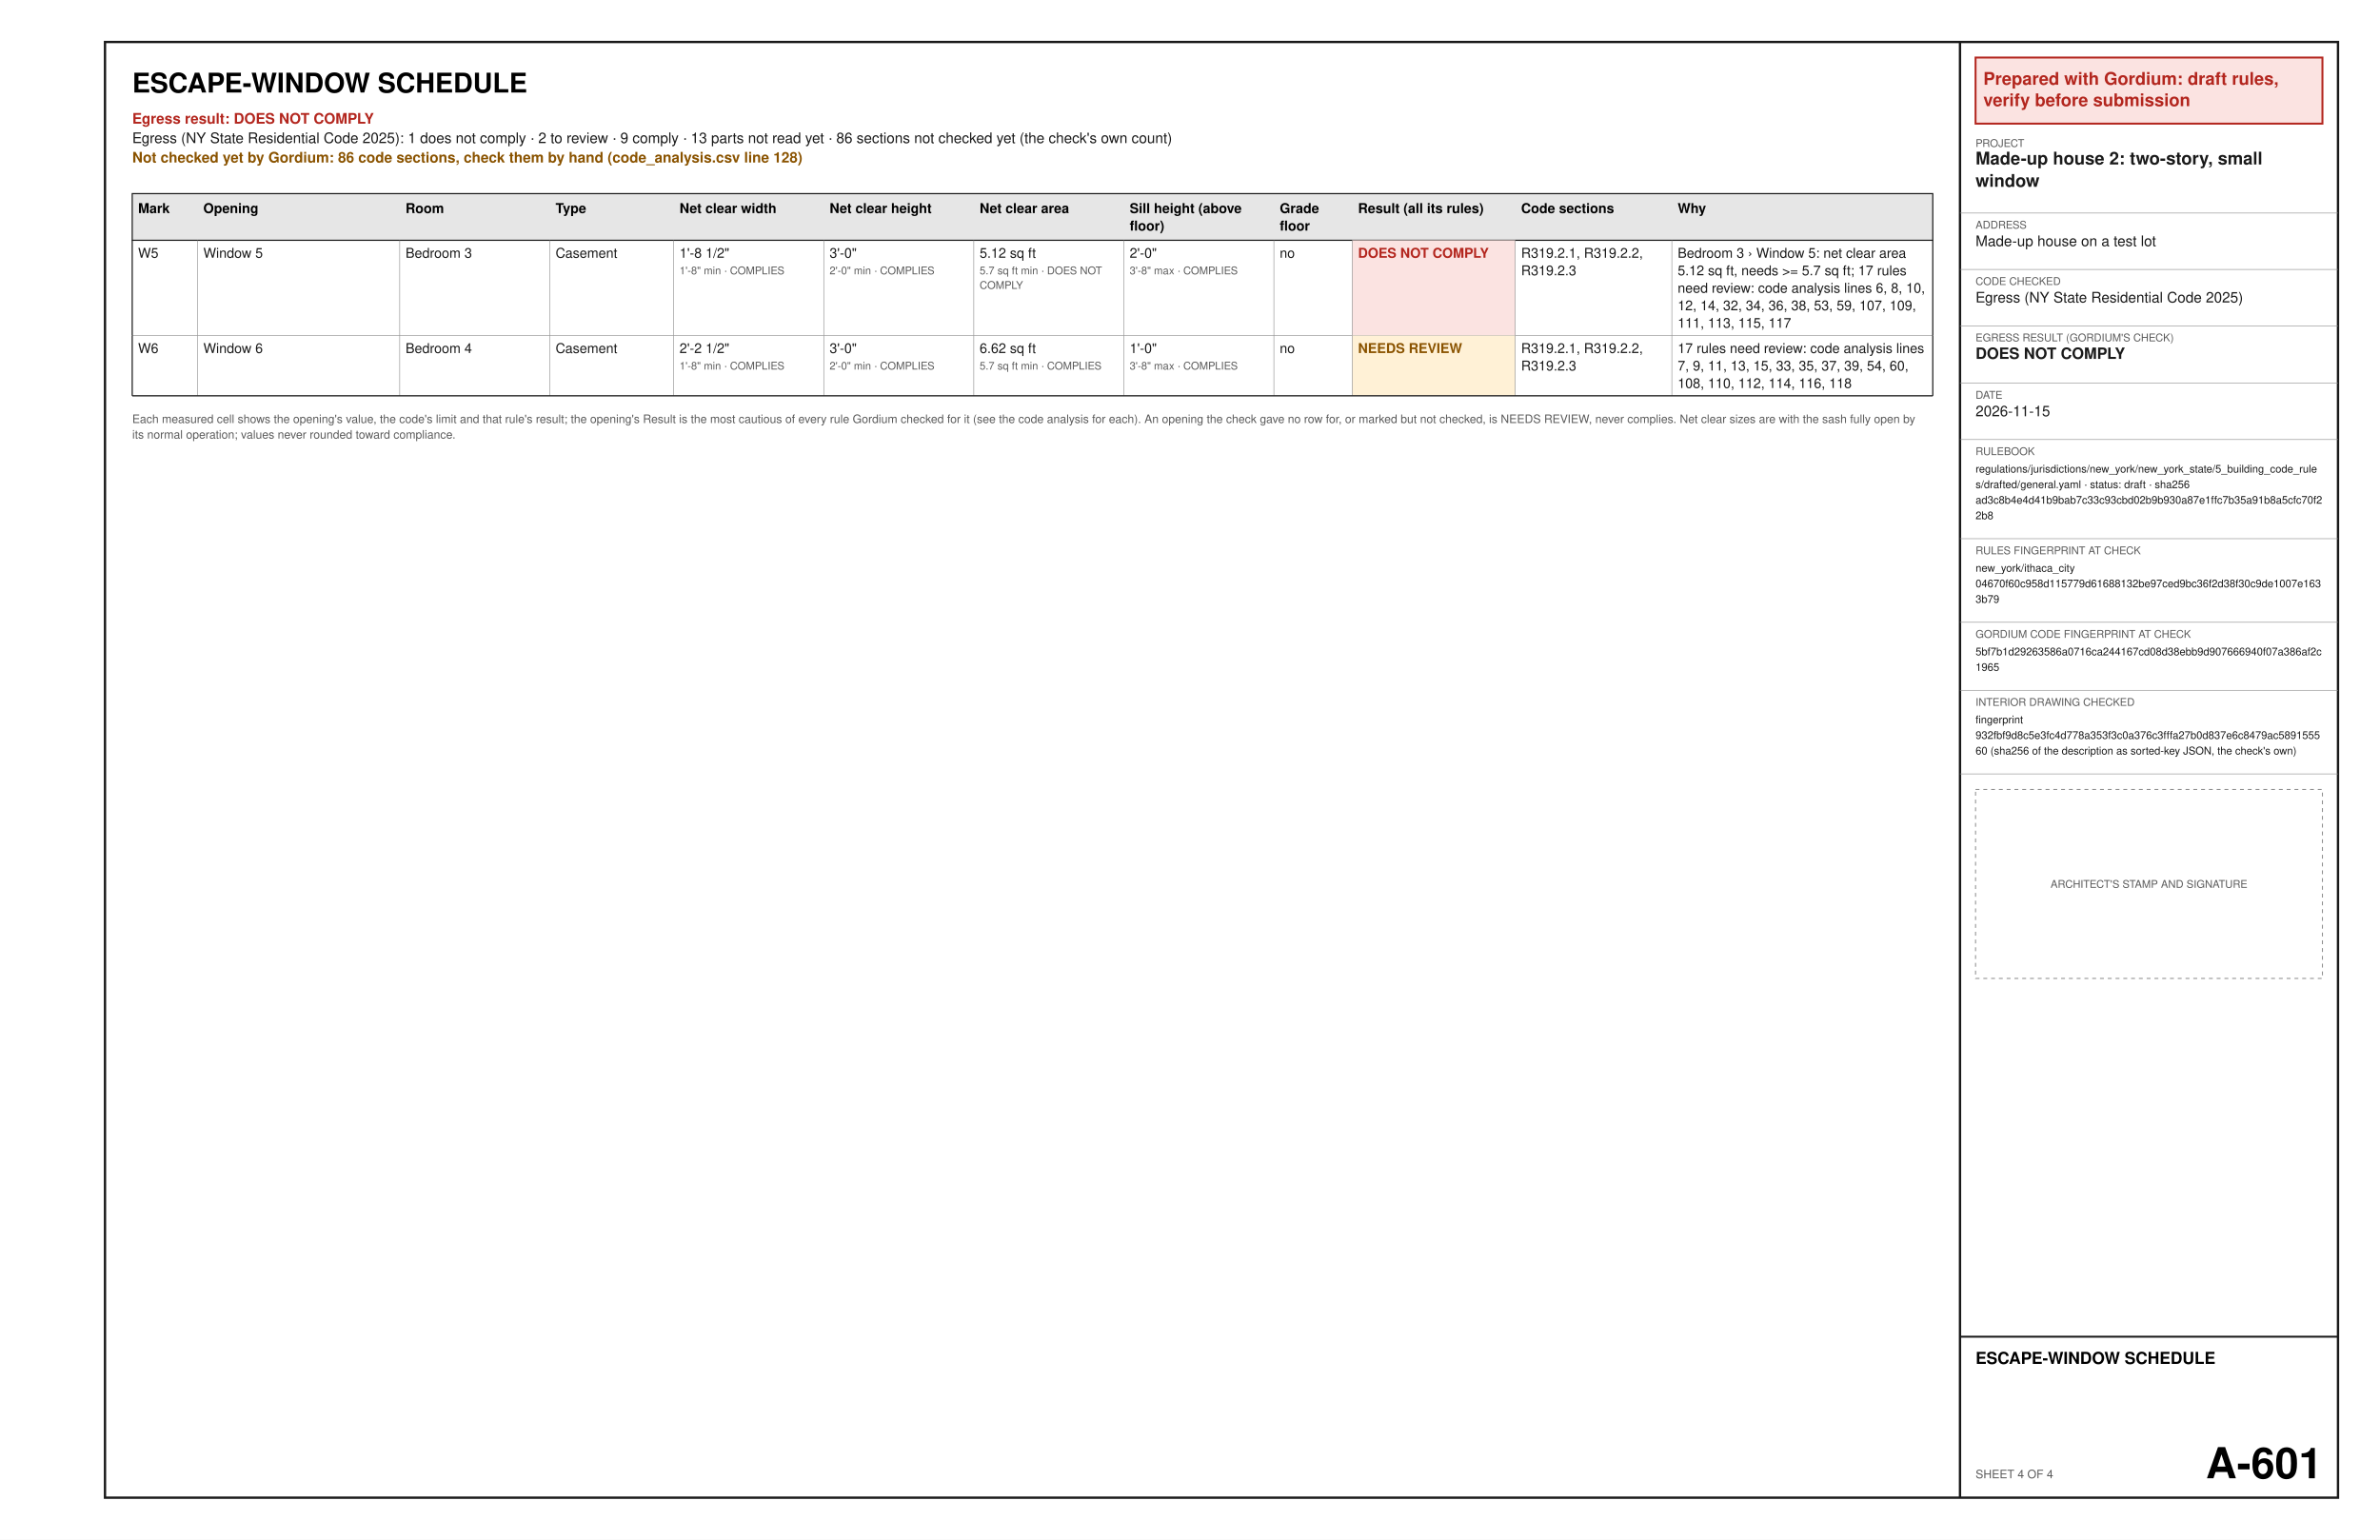
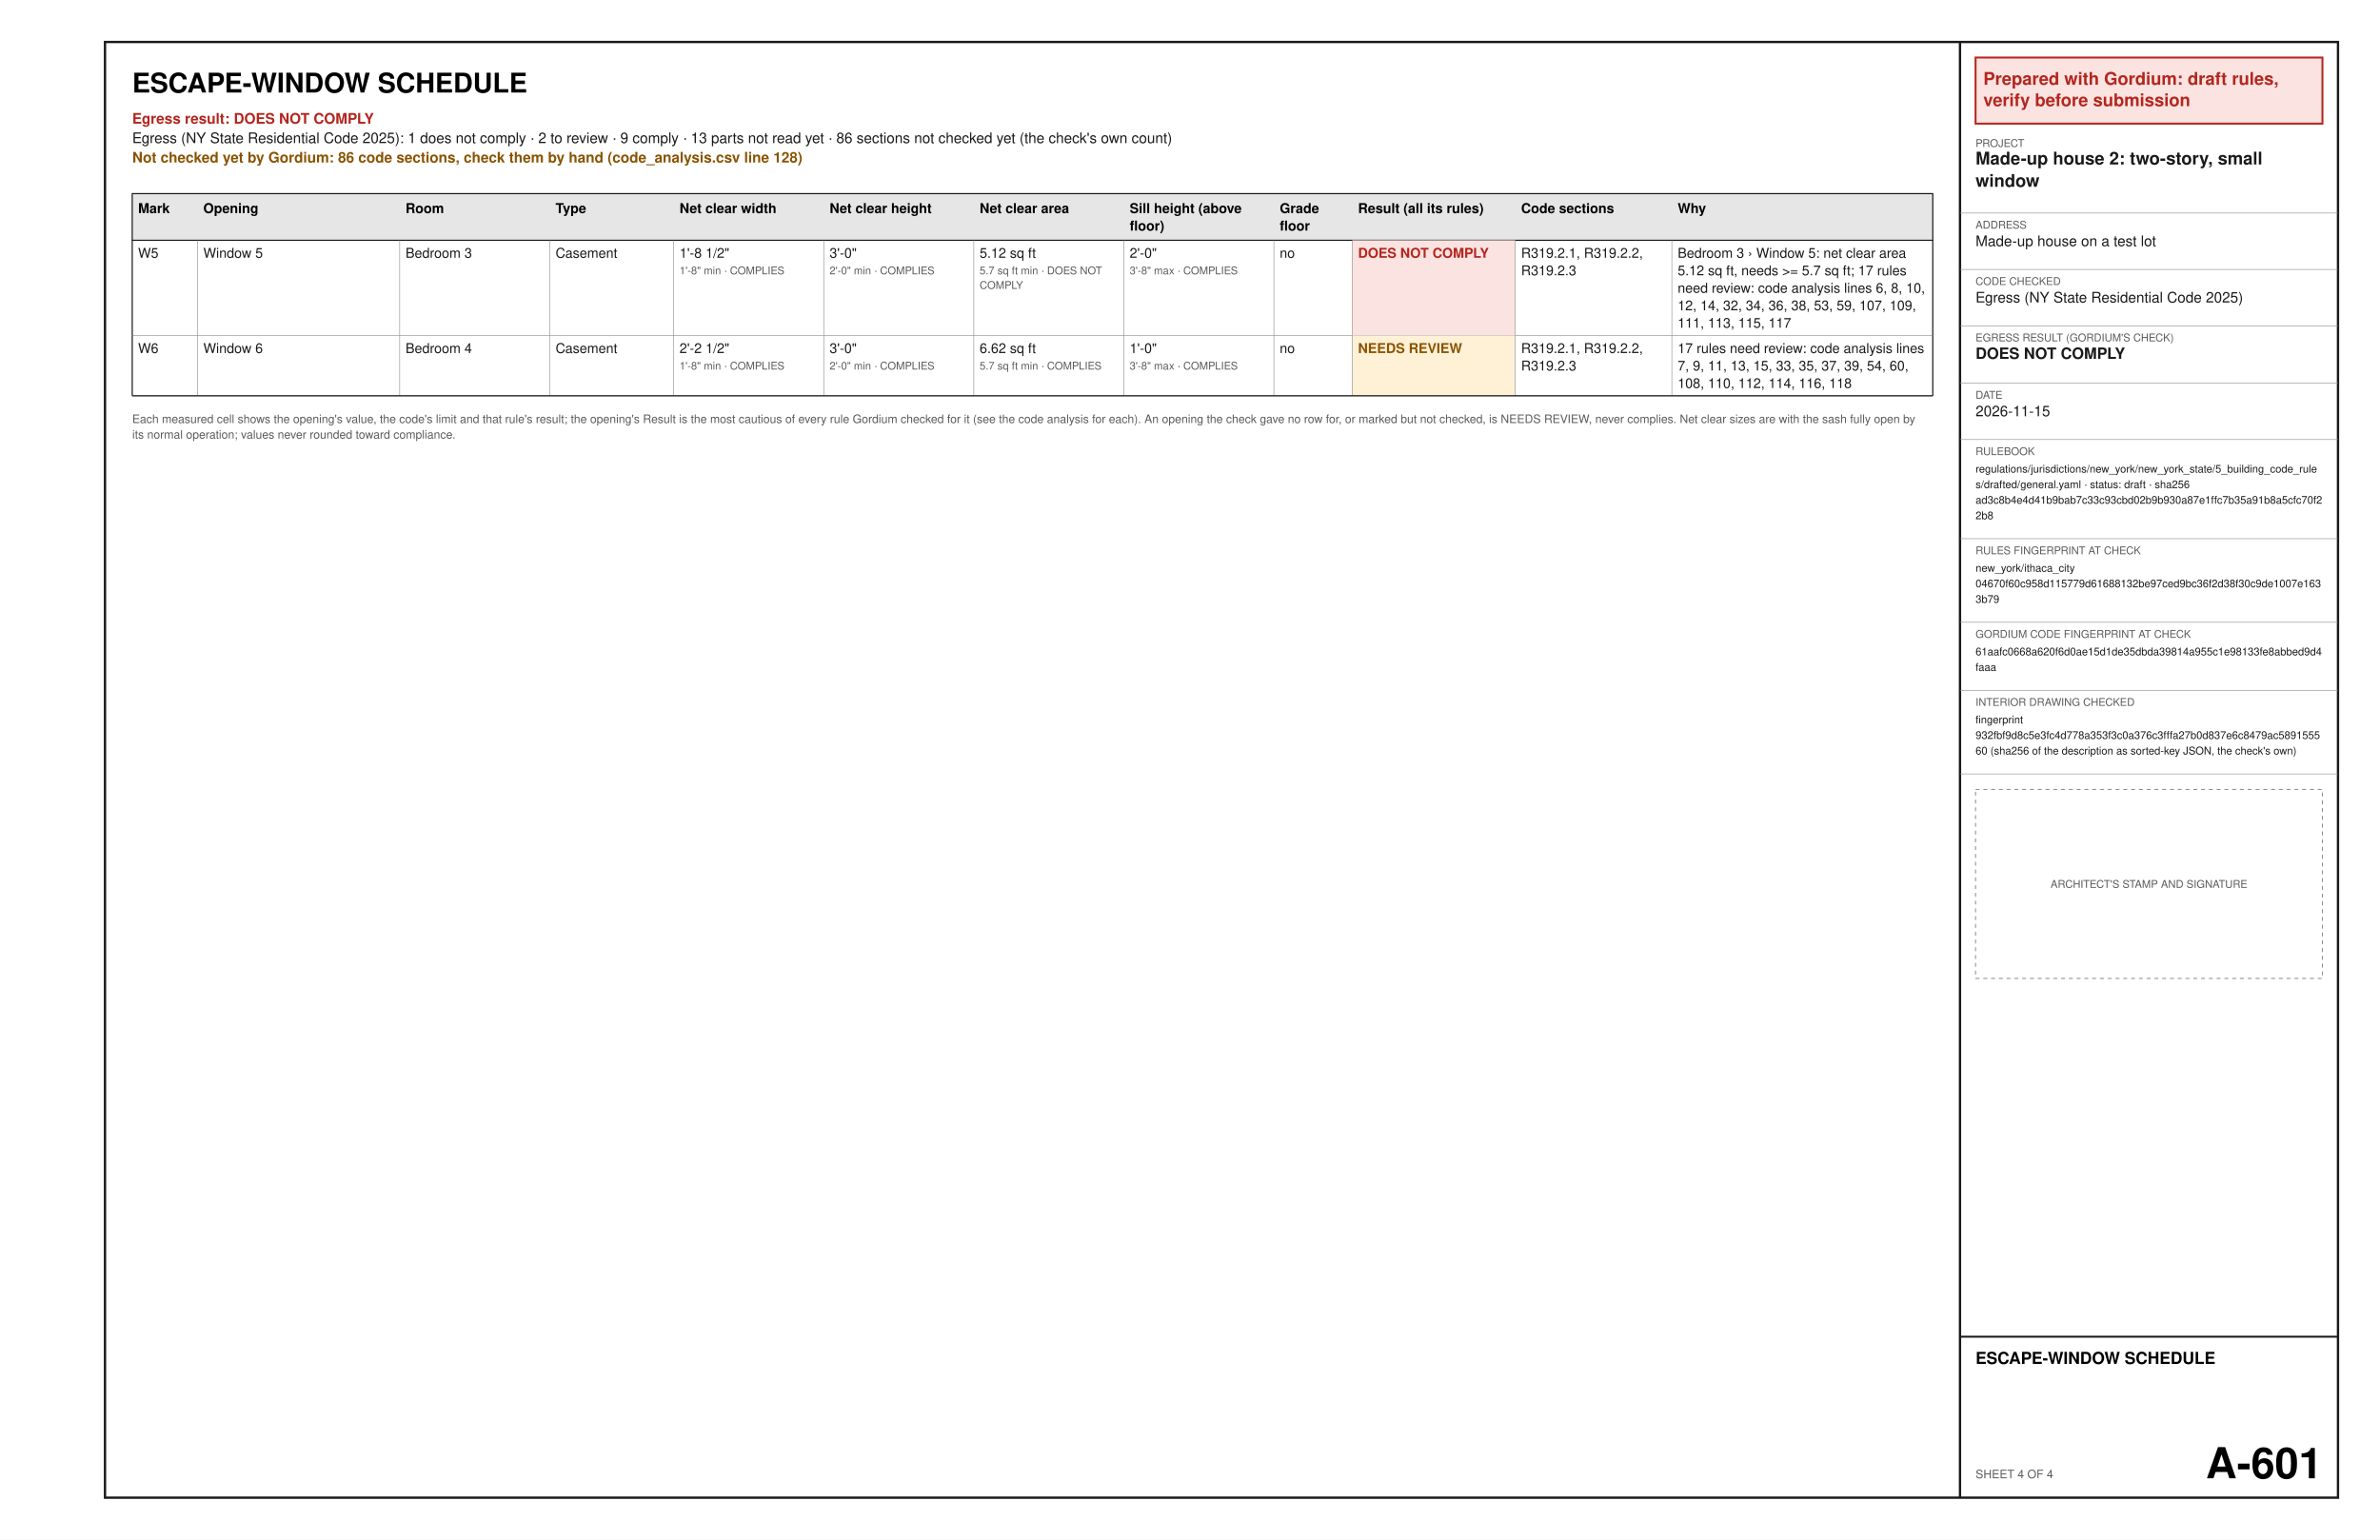
<svg xmlns="http://www.w3.org/2000/svg" width="17in" height="11in" viewBox="0 0 1224 792" font-family="Helvetica, Arial, sans-serif">
  <rect x="0" y="0" width="1224" height="792" fill="#ffffff" />
  <text x="68" y="47.6" font-size="14" font-weight="bold" text-anchor="start" fill="#000000" xml:space="preserve">ESCAPE-WINDOW SCHEDULE</text>
  <text x="68" y="63.6" font-size="7.5" font-weight="bold" text-anchor="start" fill="#b3261e" xml:space="preserve">Egress result: DOES NOT COMPLY</text>
  <text x="68" y="73.6" font-size="7.5" text-anchor="start" fill="#1a1a1a" xml:space="preserve">Egress (NY State Residential Code 2025): 1 does not comply · 2 to review · 9 comply · 13 parts not read yet · 86 sections not checked yet (the check's own count)</text>
  <text x="68" y="83.6" font-size="7.5" font-weight="bold" text-anchor="start" fill="#8a5300" xml:space="preserve">Not checked yet by Gordium: 86 code sections, check them by hand (code_analysis.csv line 128)</text>
  <polygon points="68,99.6 994,99.6 994,123.6 68,123.6" fill="#e6e6e6" stroke="#1a1a1a" stroke-width="0.6" />
  <text x="71" y="109.6" font-size="7" font-weight="bold" text-anchor="start" fill="#000000" xml:space="preserve">Mark</text>
  <text x="104.55" y="109.6" font-size="7" font-weight="bold" text-anchor="start" fill="#000000" xml:space="preserve">Opening</text>
  <text x="208.56" y="109.6" font-size="7" font-weight="bold" text-anchor="start" fill="#000000" xml:space="preserve">Room</text>
  <text x="285.72" y="109.6" font-size="7" font-weight="bold" text-anchor="start" fill="#000000" xml:space="preserve">Type</text>
  <text x="349.47" y="109.6" font-size="7" font-weight="bold" text-anchor="start" fill="#000000" xml:space="preserve">Net clear width</text>
  <text x="426.64" y="109.6" font-size="7" font-weight="bold" text-anchor="start" fill="#000000" xml:space="preserve">Net clear height</text>
  <text x="503.8" y="109.6" font-size="7" font-weight="bold" text-anchor="start" fill="#000000" xml:space="preserve">Net clear area</text>
  <text x="580.97" y="109.6" font-size="7" font-weight="bold" text-anchor="start" fill="#000000" xml:space="preserve">Sill height (above</text>
  <text x="580.97" y="118.6" font-size="7" font-weight="bold" text-anchor="start" fill="#000000" xml:space="preserve">floor)</text>
  <text x="658.14" y="109.6" font-size="7" font-weight="bold" text-anchor="start" fill="#000000" xml:space="preserve">Grade</text>
  <text x="658.14" y="118.6" font-size="7" font-weight="bold" text-anchor="start" fill="#000000" xml:space="preserve">floor</text>
  <text x="698.4" y="109.6" font-size="7" font-weight="bold" text-anchor="start" fill="#000000" xml:space="preserve">Result (all its rules)</text>
  <text x="782.28" y="109.6" font-size="7" font-weight="bold" text-anchor="start" fill="#000000" xml:space="preserve">Code sections</text>
  <text x="862.8" y="109.6" font-size="7" font-weight="bold" text-anchor="start" fill="#000000" xml:space="preserve">Why</text>
  <text x="71" y="132.6" font-size="7" text-anchor="start" fill="#1a1a1a" xml:space="preserve">W5</text>
  <text x="104.55" y="132.6" font-size="7" text-anchor="start" fill="#1a1a1a" xml:space="preserve">Window 5</text>
  <text x="208.56" y="132.6" font-size="7" text-anchor="start" fill="#1a1a1a" xml:space="preserve">Bedroom 3</text>
  <text x="285.72" y="132.6" font-size="7" text-anchor="start" fill="#1a1a1a" xml:space="preserve">Casement</text>
  <text x="349.47" y="132.6" font-size="7" text-anchor="start" fill="#1a1a1a" xml:space="preserve">1'-8 1/2"</text>
  <text x="349.47" y="141.1" font-size="5.5" text-anchor="start" fill="#5a5a5a" xml:space="preserve">1'-8" min · COMPLIES</text>
  <text x="426.64" y="132.6" font-size="7" text-anchor="start" fill="#1a1a1a" xml:space="preserve">3'-0"</text>
  <text x="426.64" y="141.1" font-size="5.5" text-anchor="start" fill="#5a5a5a" xml:space="preserve">2'-0" min · COMPLIES</text>
  <text x="503.8" y="132.6" font-size="7" text-anchor="start" fill="#1a1a1a" xml:space="preserve">5.12 sq ft</text>
  <text x="503.8" y="141.1" font-size="5.5" text-anchor="start" fill="#5a5a5a" xml:space="preserve">5.7 sq ft min · DOES NOT</text>
  <text x="503.8" y="148.6" font-size="5.5" text-anchor="start" fill="#5a5a5a" xml:space="preserve">COMPLY</text>
  <text x="580.97" y="132.6" font-size="7" text-anchor="start" fill="#1a1a1a" xml:space="preserve">2'-0"</text>
  <text x="580.97" y="141.1" font-size="5.5" text-anchor="start" fill="#5a5a5a" xml:space="preserve">3'-8" max · COMPLIES</text>
  <text x="658.14" y="132.6" font-size="7" text-anchor="start" fill="#1a1a1a" xml:space="preserve">no</text>
  <polygon points="695.4,123.6 779.28,123.6 779.28,172.6 695.4,172.6" fill="#fbe3e1" />
  <text x="698.4" y="132.6" font-size="7" font-weight="bold" text-anchor="start" fill="#b3261e" xml:space="preserve">DOES NOT COMPLY</text>
  <text x="782.28" y="132.6" font-size="7" text-anchor="start" fill="#1a1a1a" xml:space="preserve">R319.2.1, R319.2.2,</text>
  <text x="782.28" y="141.6" font-size="7" text-anchor="start" fill="#1a1a1a" xml:space="preserve">R319.2.3</text>
  <text x="862.8" y="132.6" font-size="7" text-anchor="start" fill="#1a1a1a" xml:space="preserve">Bedroom 3 › Window 5: net clear area</text>
  <text x="862.8" y="141.6" font-size="7" text-anchor="start" fill="#1a1a1a" xml:space="preserve">5.12 sq ft, needs &gt;= 5.7 sq ft; 17 rules</text>
  <text x="862.8" y="150.6" font-size="7" text-anchor="start" fill="#1a1a1a" xml:space="preserve">need review: code analysis lines 6, 8, 10,</text>
  <text x="862.8" y="159.6" font-size="7" text-anchor="start" fill="#1a1a1a" xml:space="preserve">12, 14, 32, 34, 36, 38, 53, 59, 107, 109,</text>
  <text x="862.8" y="168.6" font-size="7" text-anchor="start" fill="#1a1a1a" xml:space="preserve">111, 113, 115, 117</text>
  <line x1="68" y1="172.6" x2="994" y2="172.6" stroke="#8c8c8c" stroke-width="0.3" />
  <line x1="101.55" y1="123.6" x2="101.55" y2="172.6" stroke="#8c8c8c" stroke-width="0.3" />
  <line x1="205.56" y1="123.6" x2="205.56" y2="172.6" stroke="#8c8c8c" stroke-width="0.3" />
  <line x1="282.72" y1="123.6" x2="282.72" y2="172.6" stroke="#8c8c8c" stroke-width="0.3" />
  <line x1="346.47" y1="123.6" x2="346.47" y2="172.6" stroke="#8c8c8c" stroke-width="0.3" />
  <line x1="423.64" y1="123.6" x2="423.64" y2="172.6" stroke="#8c8c8c" stroke-width="0.3" />
  <line x1="500.8" y1="123.6" x2="500.8" y2="172.6" stroke="#8c8c8c" stroke-width="0.3" />
  <line x1="577.97" y1="123.6" x2="577.97" y2="172.6" stroke="#8c8c8c" stroke-width="0.3" />
  <line x1="655.14" y1="123.6" x2="655.14" y2="172.6" stroke="#8c8c8c" stroke-width="0.3" />
  <line x1="695.4" y1="123.6" x2="695.4" y2="172.6" stroke="#8c8c8c" stroke-width="0.3" />
  <line x1="779.28" y1="123.6" x2="779.28" y2="172.6" stroke="#8c8c8c" stroke-width="0.3" />
  <line x1="859.8" y1="123.6" x2="859.8" y2="172.6" stroke="#8c8c8c" stroke-width="0.3" />
  <line x1="68" y1="123.6" x2="68" y2="172.6" stroke="#1a1a1a" stroke-width="0.6" />
  <line x1="994" y1="123.6" x2="994" y2="172.6" stroke="#1a1a1a" stroke-width="0.6" />
  <text x="71" y="181.6" font-size="7" text-anchor="start" fill="#1a1a1a" xml:space="preserve">W6</text>
  <text x="104.55" y="181.6" font-size="7" text-anchor="start" fill="#1a1a1a" xml:space="preserve">Window 6</text>
  <text x="208.56" y="181.6" font-size="7" text-anchor="start" fill="#1a1a1a" xml:space="preserve">Bedroom 4</text>
  <text x="285.72" y="181.6" font-size="7" text-anchor="start" fill="#1a1a1a" xml:space="preserve">Casement</text>
  <text x="349.47" y="181.6" font-size="7" text-anchor="start" fill="#1a1a1a" xml:space="preserve">2'-2 1/2"</text>
  <text x="349.47" y="190.1" font-size="5.5" text-anchor="start" fill="#5a5a5a" xml:space="preserve">1'-8" min · COMPLIES</text>
  <text x="426.64" y="181.6" font-size="7" text-anchor="start" fill="#1a1a1a" xml:space="preserve">3'-0"</text>
  <text x="426.64" y="190.1" font-size="5.5" text-anchor="start" fill="#5a5a5a" xml:space="preserve">2'-0" min · COMPLIES</text>
  <text x="503.8" y="181.6" font-size="7" text-anchor="start" fill="#1a1a1a" xml:space="preserve">6.62 sq ft</text>
  <text x="503.8" y="190.1" font-size="5.5" text-anchor="start" fill="#5a5a5a" xml:space="preserve">5.7 sq ft min · COMPLIES</text>
  <text x="580.97" y="181.6" font-size="7" text-anchor="start" fill="#1a1a1a" xml:space="preserve">1'-0"</text>
  <text x="580.97" y="190.1" font-size="5.5" text-anchor="start" fill="#5a5a5a" xml:space="preserve">3'-8" max · COMPLIES</text>
  <text x="658.14" y="181.6" font-size="7" text-anchor="start" fill="#1a1a1a" xml:space="preserve">no</text>
  <polygon points="695.4,172.6 779.28,172.6 779.28,203.6 695.4,203.6" fill="#fff1d6" />
  <text x="698.4" y="181.6" font-size="7" font-weight="bold" text-anchor="start" fill="#8a5300" xml:space="preserve">NEEDS REVIEW</text>
  <text x="782.28" y="181.6" font-size="7" text-anchor="start" fill="#1a1a1a" xml:space="preserve">R319.2.1, R319.2.2,</text>
  <text x="782.28" y="190.6" font-size="7" text-anchor="start" fill="#1a1a1a" xml:space="preserve">R319.2.3</text>
  <text x="862.8" y="181.6" font-size="7" text-anchor="start" fill="#1a1a1a" xml:space="preserve">17 rules need review: code analysis lines</text>
  <text x="862.8" y="190.6" font-size="7" text-anchor="start" fill="#1a1a1a" xml:space="preserve">7, 9, 11, 13, 15, 33, 35, 37, 39, 54, 60,</text>
  <text x="862.8" y="199.6" font-size="7" text-anchor="start" fill="#1a1a1a" xml:space="preserve">108, 110, 112, 114, 116, 118</text>
  <line x1="68" y1="203.6" x2="994" y2="203.6" stroke="#8c8c8c" stroke-width="0.3" />
  <line x1="101.55" y1="172.6" x2="101.55" y2="203.6" stroke="#8c8c8c" stroke-width="0.3" />
  <line x1="205.56" y1="172.6" x2="205.56" y2="203.6" stroke="#8c8c8c" stroke-width="0.3" />
  <line x1="282.72" y1="172.6" x2="282.72" y2="203.6" stroke="#8c8c8c" stroke-width="0.3" />
  <line x1="346.47" y1="172.6" x2="346.47" y2="203.6" stroke="#8c8c8c" stroke-width="0.3" />
  <line x1="423.64" y1="172.6" x2="423.64" y2="203.6" stroke="#8c8c8c" stroke-width="0.3" />
  <line x1="500.8" y1="172.6" x2="500.8" y2="203.6" stroke="#8c8c8c" stroke-width="0.3" />
  <line x1="577.97" y1="172.6" x2="577.97" y2="203.6" stroke="#8c8c8c" stroke-width="0.3" />
  <line x1="655.14" y1="172.6" x2="655.14" y2="203.6" stroke="#8c8c8c" stroke-width="0.3" />
  <line x1="695.4" y1="172.6" x2="695.4" y2="203.6" stroke="#8c8c8c" stroke-width="0.3" />
  <line x1="779.28" y1="172.6" x2="779.28" y2="203.6" stroke="#8c8c8c" stroke-width="0.3" />
  <line x1="859.8" y1="172.6" x2="859.8" y2="203.6" stroke="#8c8c8c" stroke-width="0.3" />
  <line x1="68" y1="172.6" x2="68" y2="203.6" stroke="#1a1a1a" stroke-width="0.6" />
  <line x1="994" y1="172.6" x2="994" y2="203.6" stroke="#1a1a1a" stroke-width="0.6" />
  <line x1="68" y1="203.6" x2="994" y2="203.6" stroke="#1a1a1a" stroke-width="0.6" />
  <text x="68" y="217.6" font-size="6" text-anchor="start" fill="#5a5a5a" xml:space="preserve">Each measured cell shows the opening's value, the code's limit and that rule's result; the opening's Result is the most cautious of every rule Gordium checked for it (see the code analysis for each). An opening the check gave no row for, or marked but not checked, is NEEDS REVIEW, never complies. Net clear sizes are with the sash fully open by</text>
  <text x="68" y="225.6" font-size="6" text-anchor="start" fill="#5a5a5a" xml:space="preserve">its normal operation; values never rounded toward compliance.</text>
  <polygon points="54,21.6 1202.4,21.6 1202.4,770.4 54,770.4" fill="none" stroke="#1a1a1a" stroke-width="1.2" />
  <line x1="1008" y1="21.6" x2="1008" y2="770.4" stroke="#1a1a1a" stroke-width="1.2" />
  <polygon points="1016,29.6 1194.4,29.6 1194.4,63.6 1016,63.6" fill="#fbe3e1" stroke="#b3261e" stroke-width="1" />
  <text x="1020" y="43.6" font-size="9" font-weight="bold" text-anchor="start" fill="#b3261e" xml:space="preserve">Prepared with Gordium: draft rules,</text>
  <text x="1020" y="54.6" font-size="9" font-weight="bold" text-anchor="start" fill="#b3261e" xml:space="preserve">verify before submission</text>
  <text x="1016" y="75.6" font-size="5.5" text-anchor="start" fill="#5a5a5a" xml:space="preserve">PROJECT</text>
  <text x="1016" y="84.6" font-size="9" font-weight="bold" text-anchor="start" fill="#1a1a1a" xml:space="preserve">Made-up house 2: two-story, small</text>
  <text x="1016" y="96.1" font-size="9" font-weight="bold" text-anchor="start" fill="#1a1a1a" xml:space="preserve">window</text>
  <line x1="1008" y1="109.6" x2="1202.4" y2="109.6" stroke="#8c8c8c" stroke-width="0.3" />
  <text x="1016" y="117.6" font-size="5.5" text-anchor="start" fill="#5a5a5a" xml:space="preserve">ADDRESS</text>
  <text x="1016" y="126.6" font-size="7.5" text-anchor="start" fill="#1a1a1a" xml:space="preserve">Made-up house on a test lot</text>
  <line x1="1008" y1="138.6" x2="1202.4" y2="138.6" stroke="#8c8c8c" stroke-width="0.3" />
  <text x="1016" y="146.6" font-size="5.5" text-anchor="start" fill="#5a5a5a" xml:space="preserve">CODE CHECKED</text>
  <text x="1016" y="155.6" font-size="7.5" text-anchor="start" fill="#1a1a1a" xml:space="preserve">Egress (NY State Residential Code 2025)</text>
  <line x1="1008" y1="167.6" x2="1202.4" y2="167.6" stroke="#8c8c8c" stroke-width="0.3" />
  <text x="1016" y="175.6" font-size="5.5" text-anchor="start" fill="#5a5a5a" xml:space="preserve">EGRESS RESULT (GORDIUM'S CHECK)</text>
  <text x="1016" y="184.6" font-size="8" font-weight="bold" text-anchor="start" fill="#1a1a1a" xml:space="preserve">DOES NOT COMPLY</text>
  <line x1="1008" y1="197.1" x2="1202.4" y2="197.1" stroke="#8c8c8c" stroke-width="0.3" />
  <text x="1016" y="205.1" font-size="5.5" text-anchor="start" fill="#5a5a5a" xml:space="preserve">DATE</text>
  <text x="1016" y="214.1" font-size="7.5" text-anchor="start" fill="#1a1a1a" xml:space="preserve">2026-11-15</text>
  <line x1="1008" y1="226.1" x2="1202.4" y2="226.1" stroke="#8c8c8c" stroke-width="0.3" />
  <text x="1016" y="234.1" font-size="5.5" text-anchor="start" fill="#5a5a5a" xml:space="preserve">RULEBOOK</text>
  <text x="1016" y="243.1" font-size="5.5" text-anchor="start" fill="#1a1a1a" xml:space="preserve">regulations/jurisdictions/new_york/new_york_state/5_building_code_rule</text>
  <text x="1016" y="251.1" font-size="5.5" text-anchor="start" fill="#1a1a1a" xml:space="preserve">s/drafted/general.yaml · status: draft · sha256</text>
  <text x="1016" y="259.1" font-size="5.5" text-anchor="start" fill="#1a1a1a" xml:space="preserve">ad3c8b4e4d41b9bab7c33c93cbd02b9b930a87e1ffc7b35a91b8a5cfc70f2</text>
  <text x="1016" y="267.1" font-size="5.5" text-anchor="start" fill="#1a1a1a" xml:space="preserve">2b8</text>
  <line x1="1008" y1="277.1" x2="1202.4" y2="277.1" stroke="#8c8c8c" stroke-width="0.3" />
  <text x="1016" y="285.1" font-size="5.5" text-anchor="start" fill="#5a5a5a" xml:space="preserve">RULES FINGERPRINT AT CHECK</text>
  <text x="1016" y="294.1" font-size="5.5" text-anchor="start" fill="#1a1a1a" xml:space="preserve">new_york/ithaca_city</text>
  <text x="1016" y="302.1" font-size="5.5" text-anchor="start" fill="#1a1a1a" xml:space="preserve">04670f60c958d115779d61688132be97ced9bc36f2d38f30c9de1007e163</text>
  <text x="1016" y="310.1" font-size="5.5" text-anchor="start" fill="#1a1a1a" xml:space="preserve">3b79</text>
  <line x1="1008" y1="320.1" x2="1202.4" y2="320.1" stroke="#8c8c8c" stroke-width="0.3" />
  <text x="1016" y="328.1" font-size="5.5" text-anchor="start" fill="#5a5a5a" xml:space="preserve">GORDIUM CODE FINGERPRINT AT CHECK</text>
-   <text x="1016" y="337.1" font-size="5.5" text-anchor="start" fill="#1a1a1a" xml:space="preserve">5bf7b1d29263586a0716ca244167cd08d38ebb9d907666940f07a386af2c</text>
-   <text x="1016" y="345.1" font-size="5.5" text-anchor="start" fill="#1a1a1a" xml:space="preserve">1965</text>
+   <text x="1016" y="337.1" font-size="5.5" text-anchor="start" fill="#1a1a1a" xml:space="preserve">61aafc0668a620f6d0ae15d1de35dbda39814a955c1e98133fe8abbed9d4</text>
+   <text x="1016" y="345.1" font-size="5.5" text-anchor="start" fill="#1a1a1a" xml:space="preserve">faaa</text>
  <line x1="1008" y1="355.1" x2="1202.4" y2="355.1" stroke="#8c8c8c" stroke-width="0.3" />
  <text x="1016" y="363.1" font-size="5.5" text-anchor="start" fill="#5a5a5a" xml:space="preserve">INTERIOR DRAWING CHECKED</text>
  <text x="1016" y="372.1" font-size="5.5" text-anchor="start" fill="#1a1a1a" xml:space="preserve">fingerprint</text>
  <text x="1016" y="380.1" font-size="5.5" text-anchor="start" fill="#1a1a1a" xml:space="preserve">932fbf9d8c5e3fc4d778a353f3c0a376c3fffa27b0d837e6c8479ac5891555</text>
  <text x="1016" y="388.1" font-size="5.5" text-anchor="start" fill="#1a1a1a" xml:space="preserve">60 (sha256 of the description as sorted-key JSON, the check's own)</text>
  <line x1="1008" y1="398.1" x2="1202.4" y2="398.1" stroke="#8c8c8c" stroke-width="0.3" />
  <polygon points="1016,406.1 1194.4,406.1 1194.4,503.3 1016,503.3" fill="none" stroke="#8c8c8c" stroke-width="0.5" stroke-dasharray="2 2" />
  <text x="1105.2" y="456.7" font-size="5.5" text-anchor="middle" fill="#5a5a5a" xml:space="preserve">ARCHITECT'S STAMP AND SIGNATURE</text>
  <line x1="1008" y1="687.6" x2="1202.4" y2="687.6" stroke="#1a1a1a" stroke-width="1" />
  <text x="1016" y="701.6" font-size="8.5" font-weight="bold" text-anchor="start" fill="#000000" xml:space="preserve">ESCAPE-WINDOW SCHEDULE</text>
  <text x="1016" y="760.4" font-size="6" text-anchor="start" fill="#5a5a5a" xml:space="preserve">SHEET 4 OF 4</text>
  <text x="1194.4" y="760.4" font-size="22" font-weight="bold" text-anchor="end" fill="#000000" xml:space="preserve">A-601</text>
</svg>
